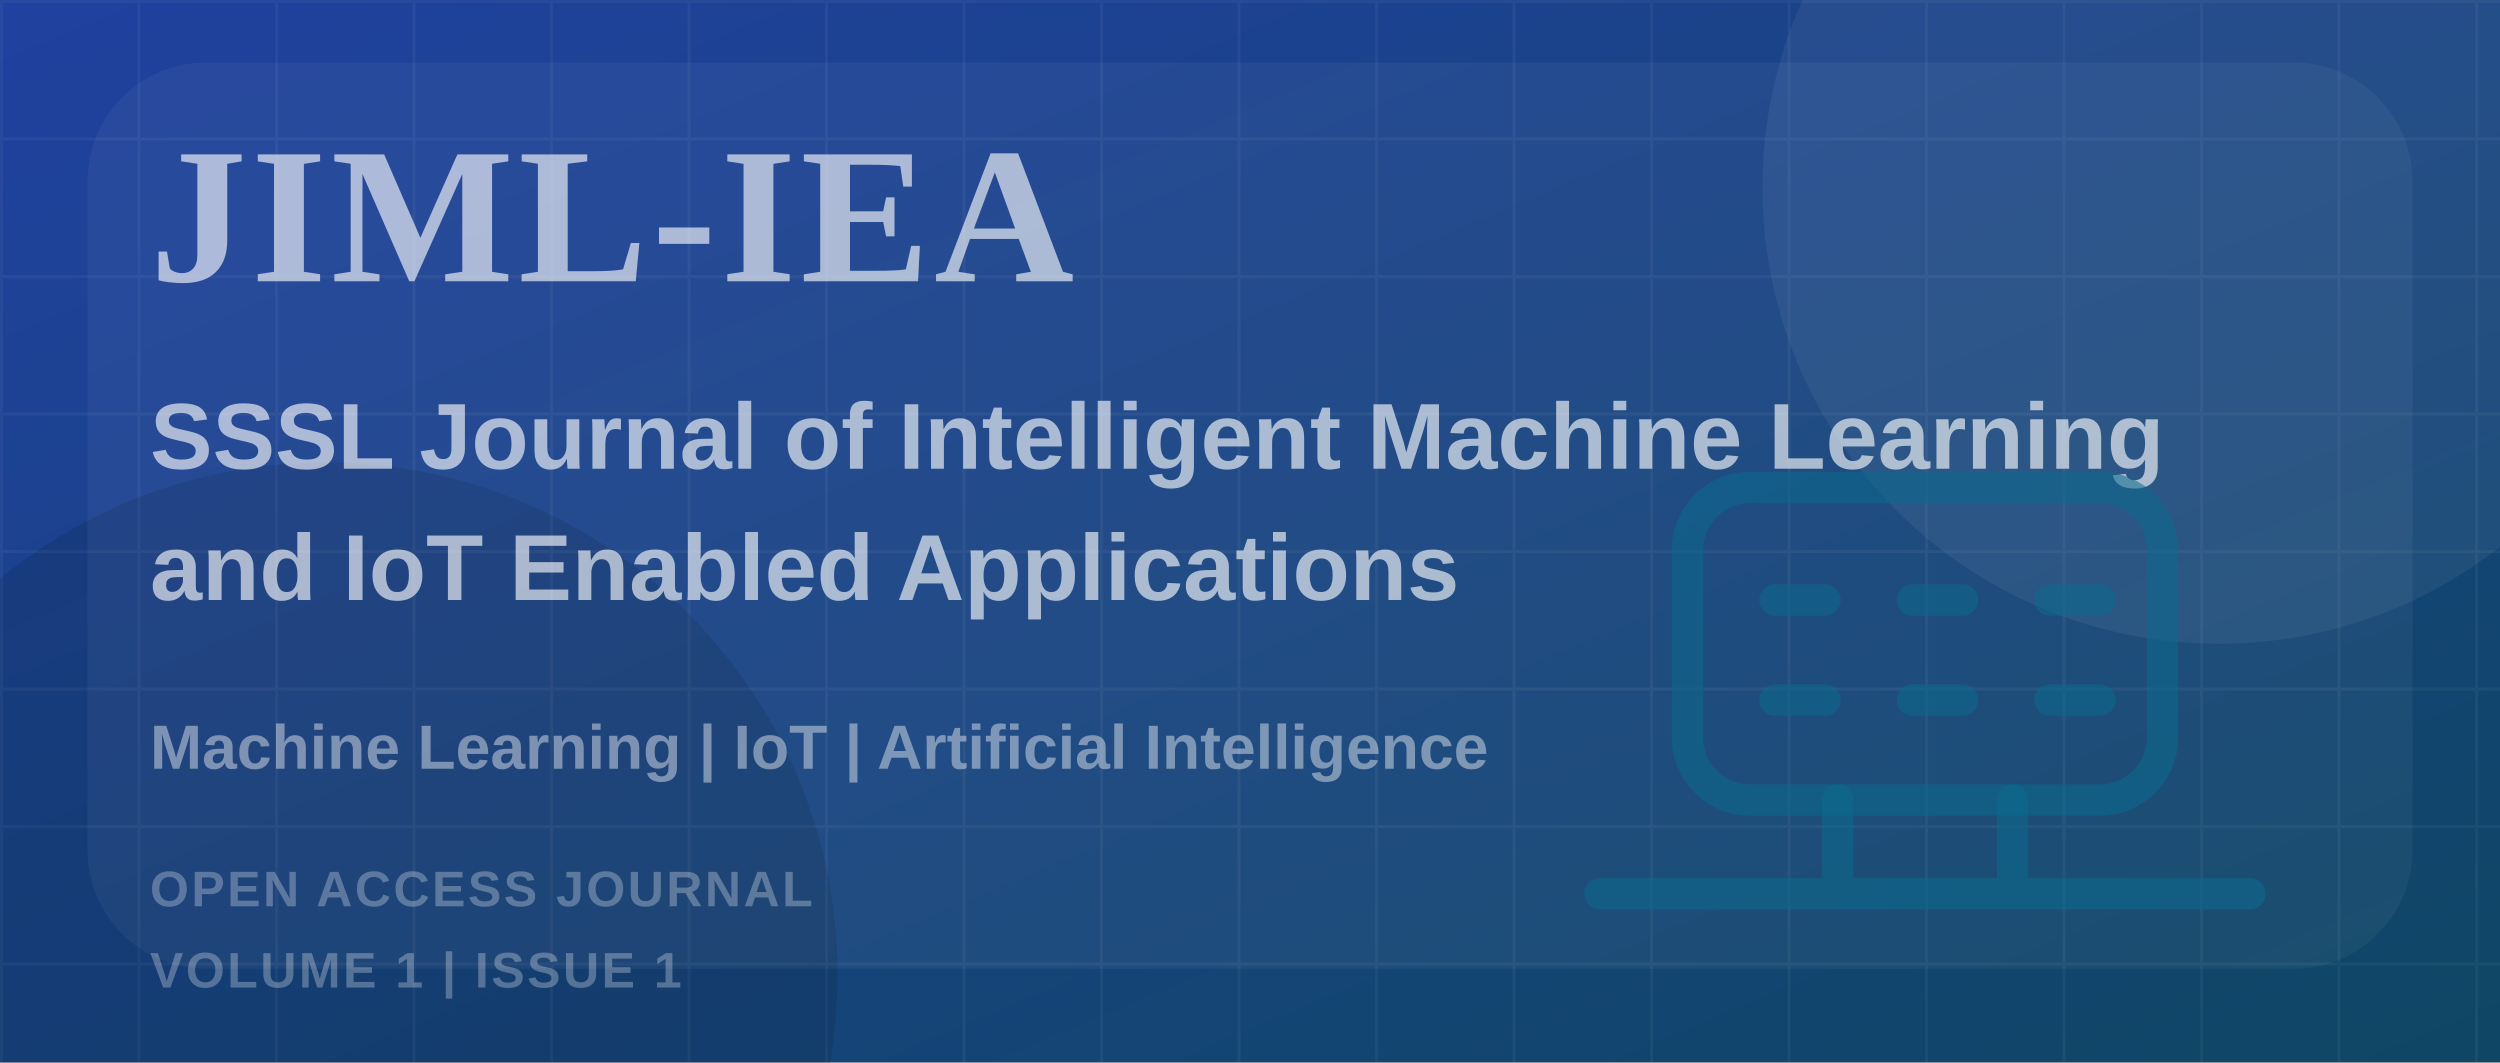
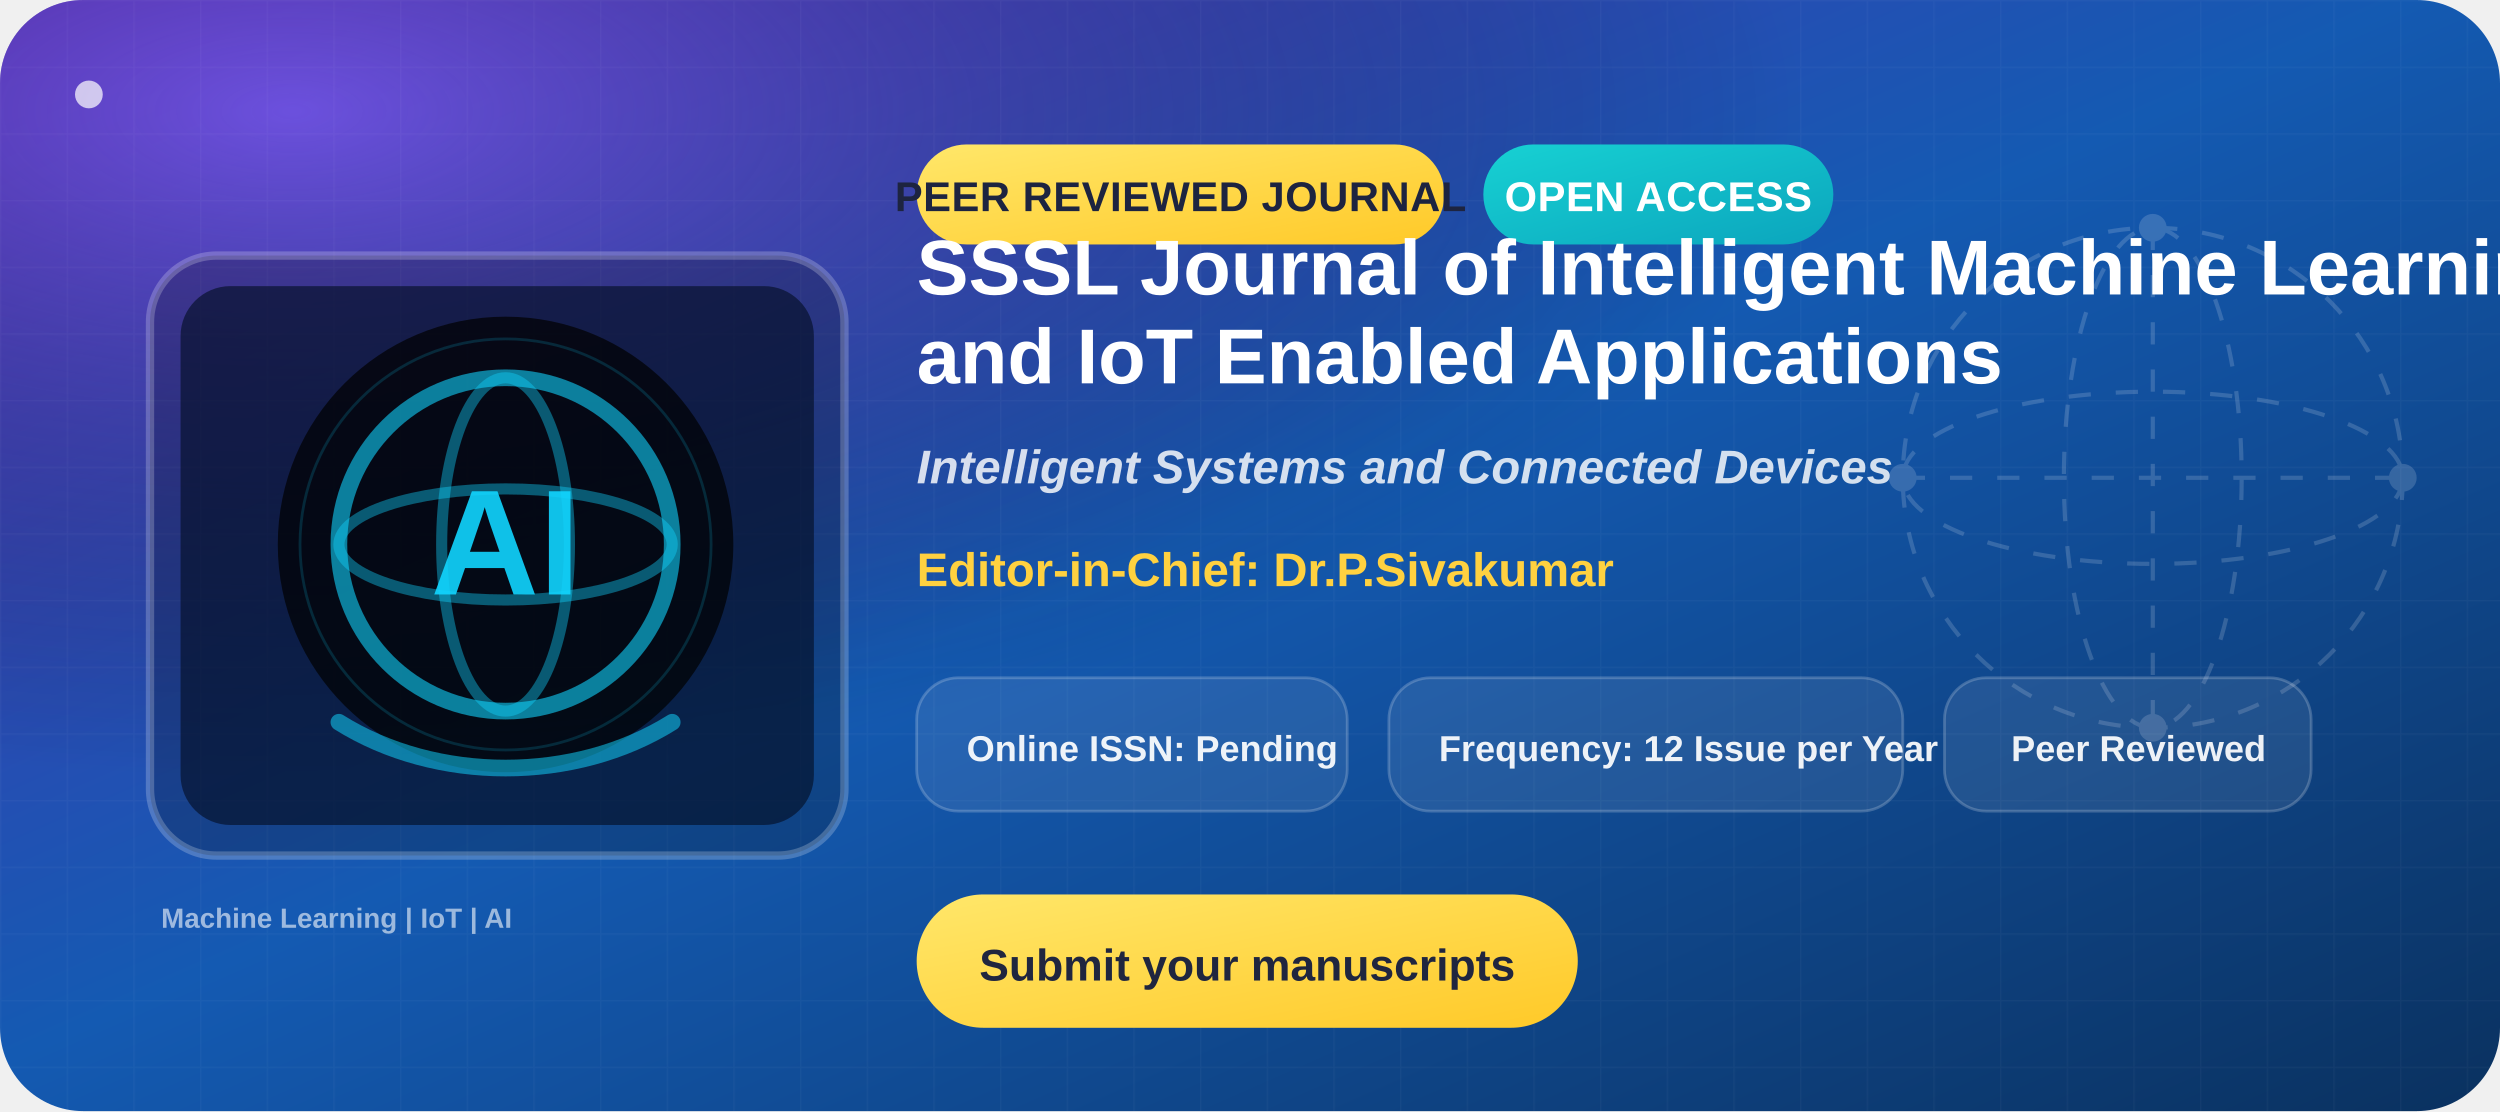
- <svg xmlns="http://www.w3.org/2000/svg" viewBox="0 0 400 170" role="img" aria-labelledby="title-JIML-IEA desc-JIML-IEA">
+ <svg xmlns="http://www.w3.org/2000/svg" viewBox="0 0 900 400" role="img" aria-labelledby="title-JIML-IEA desc-JIML-IEA">
  <defs>
-     <linearGradient id="journalBanner13" x1="0%" y1="0%" x2="100%" y2="100%">
-       <stop offset="0%" stop-color="#20419f" />
-       <stop offset="100%" stop-color="#0f4664" />
+     <linearGradient id="bg13" x1="0%" y1="0%" x2="100%" y2="100%">
+       <stop offset="0%" stop-color="#5130b5" />
+       <stop offset="48%" stop-color="#145ab2" />
+       <stop offset="100%" stop-color="#0a315f" />
    </linearGradient>
-     <pattern id="grid13" width="22" height="22" patternUnits="userSpaceOnUse">
-       <path d="M22 0H0V22" fill="none" stroke="#ffffff" stroke-opacity="0.045" stroke-width="1" />
+     <radialGradient id="glow13" cx="12%" cy="10%" r="60%">
+       <stop offset="0%" stop-color="#8d63ff" stop-opacity="0.55" />
+       <stop offset="100%" stop-color="#000000" stop-opacity="0" />
+     </radialGradient>
+     <linearGradient id="gold13" x1="0%" y1="0%" x2="100%" y2="100%">
+       <stop offset="0%" stop-color="#ffe76a" />
+       <stop offset="100%" stop-color="#ffc928" />
+     </linearGradient>
+     <linearGradient id="cyan13" x1="0%" y1="0%" x2="100%" y2="100%">
+       <stop offset="0%" stop-color="#17d1d3" />
+       <stop offset="100%" stop-color="#0ba5bd" />
+     </linearGradient>
+     <pattern id="grid13" width="24" height="24" patternUnits="userSpaceOnUse">
+       <path d="M24 0H0V24" fill="none" stroke="#ffffff" stroke-opacity="0.035" stroke-width="1" />
    </pattern>
-     <style>
-       .code { font-family: Georgia, 'Times New Roman', serif; font-size: 31px; font-weight: 800; letter-spacing: 0.7px; fill: rgba(255,255,255,0.62); }
-       .title { font-family: 'Outfit', 'Segoe UI', Arial, sans-serif; font-size: 15px; font-weight: 800; fill: rgba(255,255,255,0.62); }
-       .subject { font-family: 'Poppins', 'Segoe UI', Arial, sans-serif; font-size: 10px; font-weight: 700; fill: rgba(255,255,255,0.42); }
-       .meta { font-family: 'Poppins', 'Segoe UI', Arial, sans-serif; font-size: 8px; font-weight: 800; fill: rgba(255,255,255,0.28); letter-spacing: 0.4px; }
-     </style>
+     <style>.pill{font-family:'Outfit','Segoe UI',Arial,sans-serif;font-weight:900;font-size:15px;letter-spacing:.2px}.title{font-family:'Outfit','Segoe UI',Arial,sans-serif;font-weight:900;font-size:28px;fill:#fff;letter-spacing:0}.tagline{font-family:'Outfit','Segoe UI',Arial,sans-serif;font-style:italic;font-weight:800;font-size:17px;fill:rgba(255,255,255,.82)}.editor{font-family:'Outfit','Segoe UI',Arial,sans-serif;font-weight:900;font-size:17px;fill:#ffd140}.chip{font-family:'Outfit','Segoe UI',Arial,sans-serif;font-size:13px;font-weight:800;fill:rgba(255,255,255,.92)}.small{font-family:'Poppins','Segoe UI',Arial,sans-serif;font-size:10px;font-weight:800;fill:rgba(255,255,255,.58)}</style>
  </defs>
-   <rect width="400" height="170" fill="url(#journalBanner13)" />
-   <rect width="400" height="170" fill="url(#grid13)" />
-   <circle cx="355" cy="30" r="73" fill="#ffffff" opacity="0.055" />
-   <circle cx="52" cy="156" r="82" fill="#000000" opacity="0.11" />
-   <rect x="14" y="10" width="372" height="145" rx="19" fill="#ffffff" opacity="0.045" />
-   <text x="24" y="45" class="code">JIML-IEA</text>
-   <text x="24" y="75" class="title">SSSL Journal of Intelligent Machine Learning</text>
-   <text x="24" y="96" class="title">and IoT Enabled Applications</text>
-   <text x="24" y="123" class="subject">Machine Learning | IoT | Artificial Intelligence</text>
-   <text x="24" y="145" class="meta">OPEN ACCESS JOURNAL</text>
-   <text x="24" y="158" class="meta">VOLUME 1 | ISSUE 1</text>
-   <rect x="270" y="78" width="76" height="50" rx="10" fill="none" stroke="#0b6a8d" stroke-width="5" stroke-linecap="round" stroke-linejoin="round" opacity="0.56" />
-   <path d="M256 143h104M294 128v15M322 128v15M284 96h8M306 96h8M328 96h8M284 112h8M306 112h8M328 112h8" fill="none" stroke="#0b6a8d" stroke-width="5" stroke-linecap="round" stroke-linejoin="round" opacity="0.56" />
+   <rect width="900" height="400" rx="30" fill="url(#bg13)" />
+   <rect width="900" height="400" rx="30" fill="url(#glow13)" />
+   <rect width="900" height="400" rx="30" fill="url(#grid13)" />
+   <circle cx="32" cy="34" r="5" fill="#fff" opacity=".7" />
+   <g opacity=".16" transform="translate(675 64)">
+     <circle cx="100" cy="108" r="90" fill="none" stroke="#fff" stroke-width="1.5" stroke-dasharray="8 9" />
+     <ellipse cx="100" cy="108" rx="90" ry="31" fill="none" stroke="#fff" stroke-width="1.5" stroke-dasharray="8 9" />
+     <ellipse cx="100" cy="108" rx="32" ry="90" fill="none" stroke="#fff" stroke-width="1.5" stroke-dasharray="8 9" />
+     <path d="M10 108h180M100 18v180" stroke="#fff" stroke-width="1.5" stroke-dasharray="8 9" />
+     <circle cx="100" cy="18" r="5" fill="#fff" />
+     <circle cx="100" cy="198" r="5" fill="#fff" />
+     <circle cx="10" cy="108" r="5" fill="#fff" />
+     <circle cx="190" cy="108" r="5" fill="#fff" />
+   </g>
+   <g transform="translate(54 92)">
+     <rect x="0" y="0" width="250" height="216" rx="24" fill="rgba(0,0,0,.22)" stroke="rgba(255,255,255,.22)" stroke-width="3" />
+     <rect x="11" y="11" width="228" height="194" rx="18" fill="rgba(4,15,38,.64)" />
+     <g transform="translate(6 6)">
+       <circle cx="122" cy="98" r="82" fill="#000" opacity=".7" />
+       <circle cx="122" cy="98" r="74" fill="none" stroke="#11d5ff" stroke-opacity=".16" />
+       <circle cx="122" cy="98" r="60" fill="none" stroke="#11d5ff" stroke-linecap="round" stroke-linejoin="round" stroke-width="6" opacity="0.58" />
+       <ellipse cx="122" cy="98" rx="60" ry="20" fill="none" stroke="#11d5ff" stroke-linecap="round" stroke-linejoin="round" stroke-width="4" opacity="0.4" />
+       <ellipse cx="122" cy="98" rx="23" ry="60" fill="none" stroke="#11d5ff" stroke-linecap="round" stroke-linejoin="round" stroke-width="4" opacity="0.4" />
+       <text x="122" y="116" text-anchor="middle" font-family="Outfit,Arial" font-size="54" font-weight="900" fill="#11d5ff" opacity="0.9">AI</text>
+       <path d="M62 162c35 22 85 22 120 0" fill="none" stroke="#11d5ff" stroke-linecap="round" stroke-linejoin="round" stroke-width="6" opacity="0.52" />
+     </g>
+   </g>
+   <g transform="translate(330 52)">
+     <rect x="0" y="0" width="190" height="36" rx="18" fill="url(#gold13)" />
+     <text x="95" y="24" text-anchor="middle" class="pill" fill="#1d2440">PEER REVIEWED JOURNAL</text>
+     <rect x="204" y="0" width="126" height="36" rx="18" fill="url(#cyan13)" />
+     <text x="267" y="24" text-anchor="middle" class="pill" fill="#fff">OPEN ACCESS</text>
+   </g>
+   <text x="330" y="106" class="title">SSSL Journal of Intelligent Machine Learning</text>
+   <text x="330" y="138" class="title">and IoT Enabled Applications</text>
+   <text x="330" y="174" class="tagline">Intelligent Systems and Connected Devices</text>
+   <text x="330" y="211" class="editor">Editor-in-Chief: Dr.P.Sivakumar</text>
+   <g transform="translate(330 244)">
+     <rect x="0" y="0" width="155" height="48" rx="15" fill="rgba(255,255,255,.08)" stroke="rgba(255,255,255,.20)" />
+     <text x="18" y="30" class="chip">Online ISSN: Pending</text>
+     <rect x="170" y="0" width="185" height="48" rx="15" fill="rgba(255,255,255,.08)" stroke="rgba(255,255,255,.20)" />
+     <text x="188" y="30" class="chip">Frequency: 12 Issue per Year</text>
+     <rect x="370" y="0" width="132" height="48" rx="15" fill="rgba(255,255,255,.08)" stroke="rgba(255,255,255,.20)" />
+     <text x="394" y="30" class="chip">Peer Reviewed</text>
+   </g>
+   <g transform="translate(330 322)">
+     <rect x="0" y="0" width="238" height="48" rx="24" fill="url(#gold13)" />
+     <text x="119" y="31" text-anchor="middle" font-family="Outfit,Arial" font-size="16" font-weight="900" fill="#20263f">Submit your manuscripts</text>
+   </g>
+   <text x="58" y="334" class="small">Machine Learning | IoT | AI</text>
</svg>
